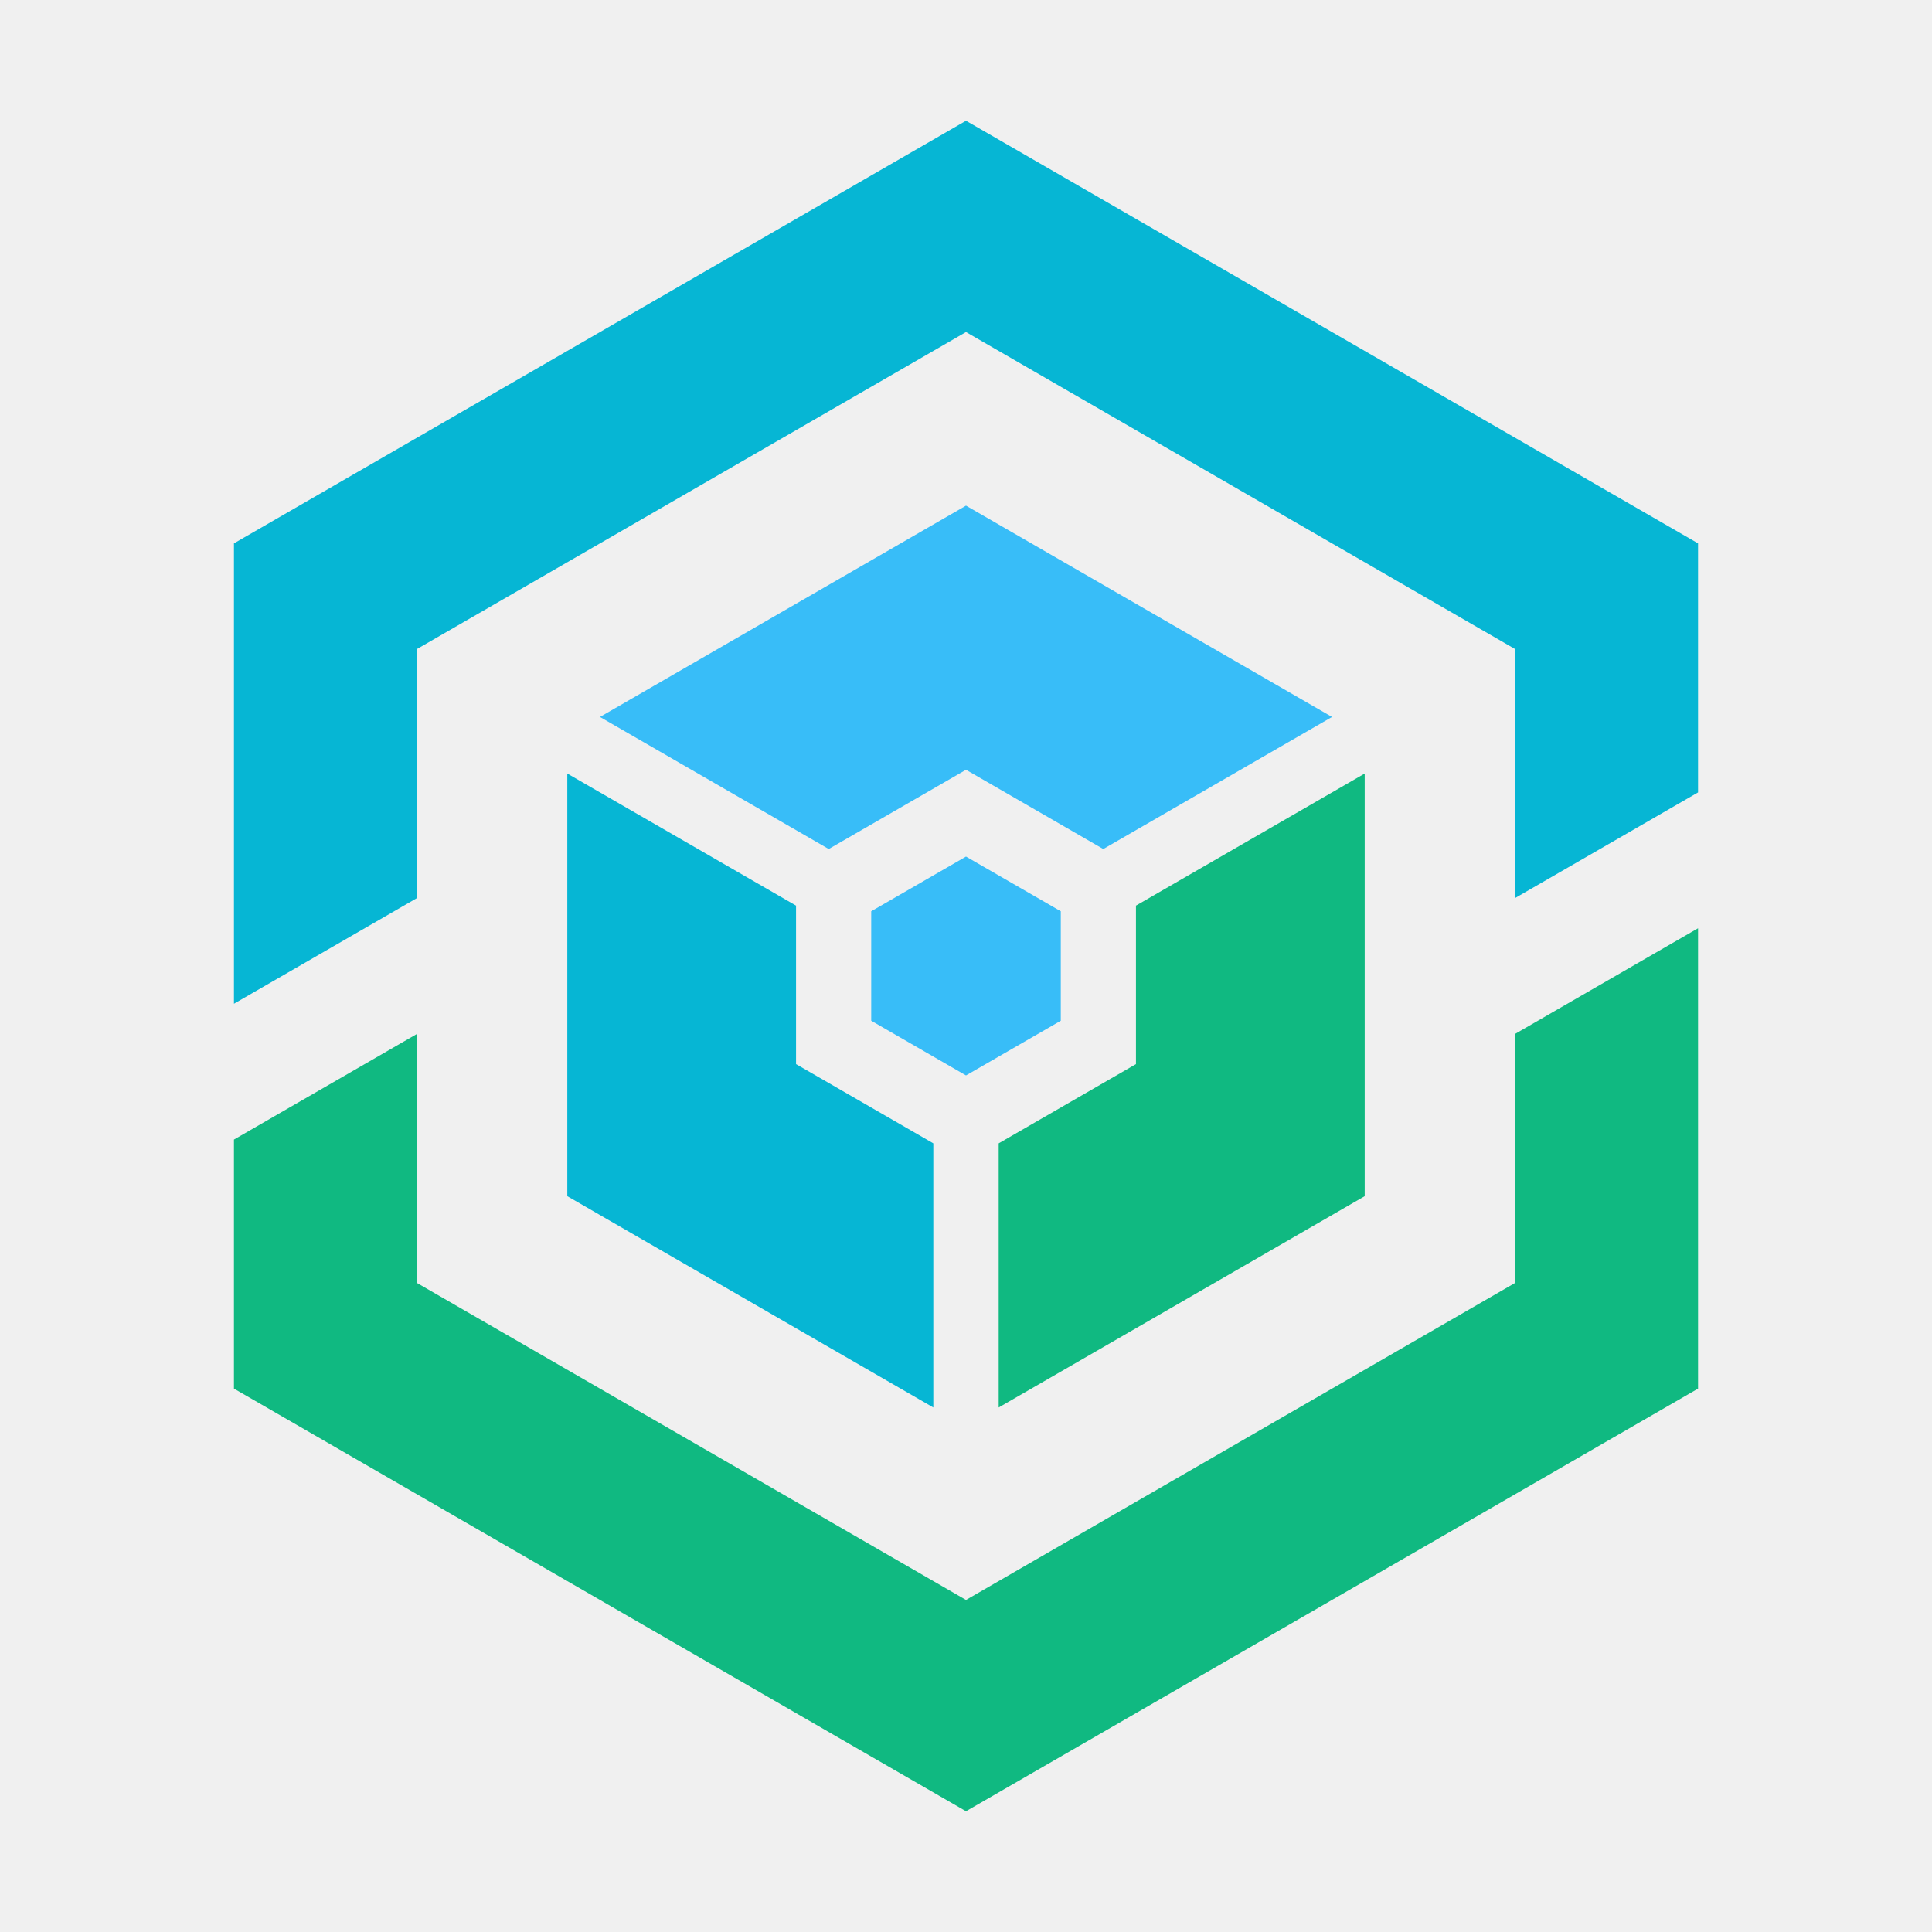
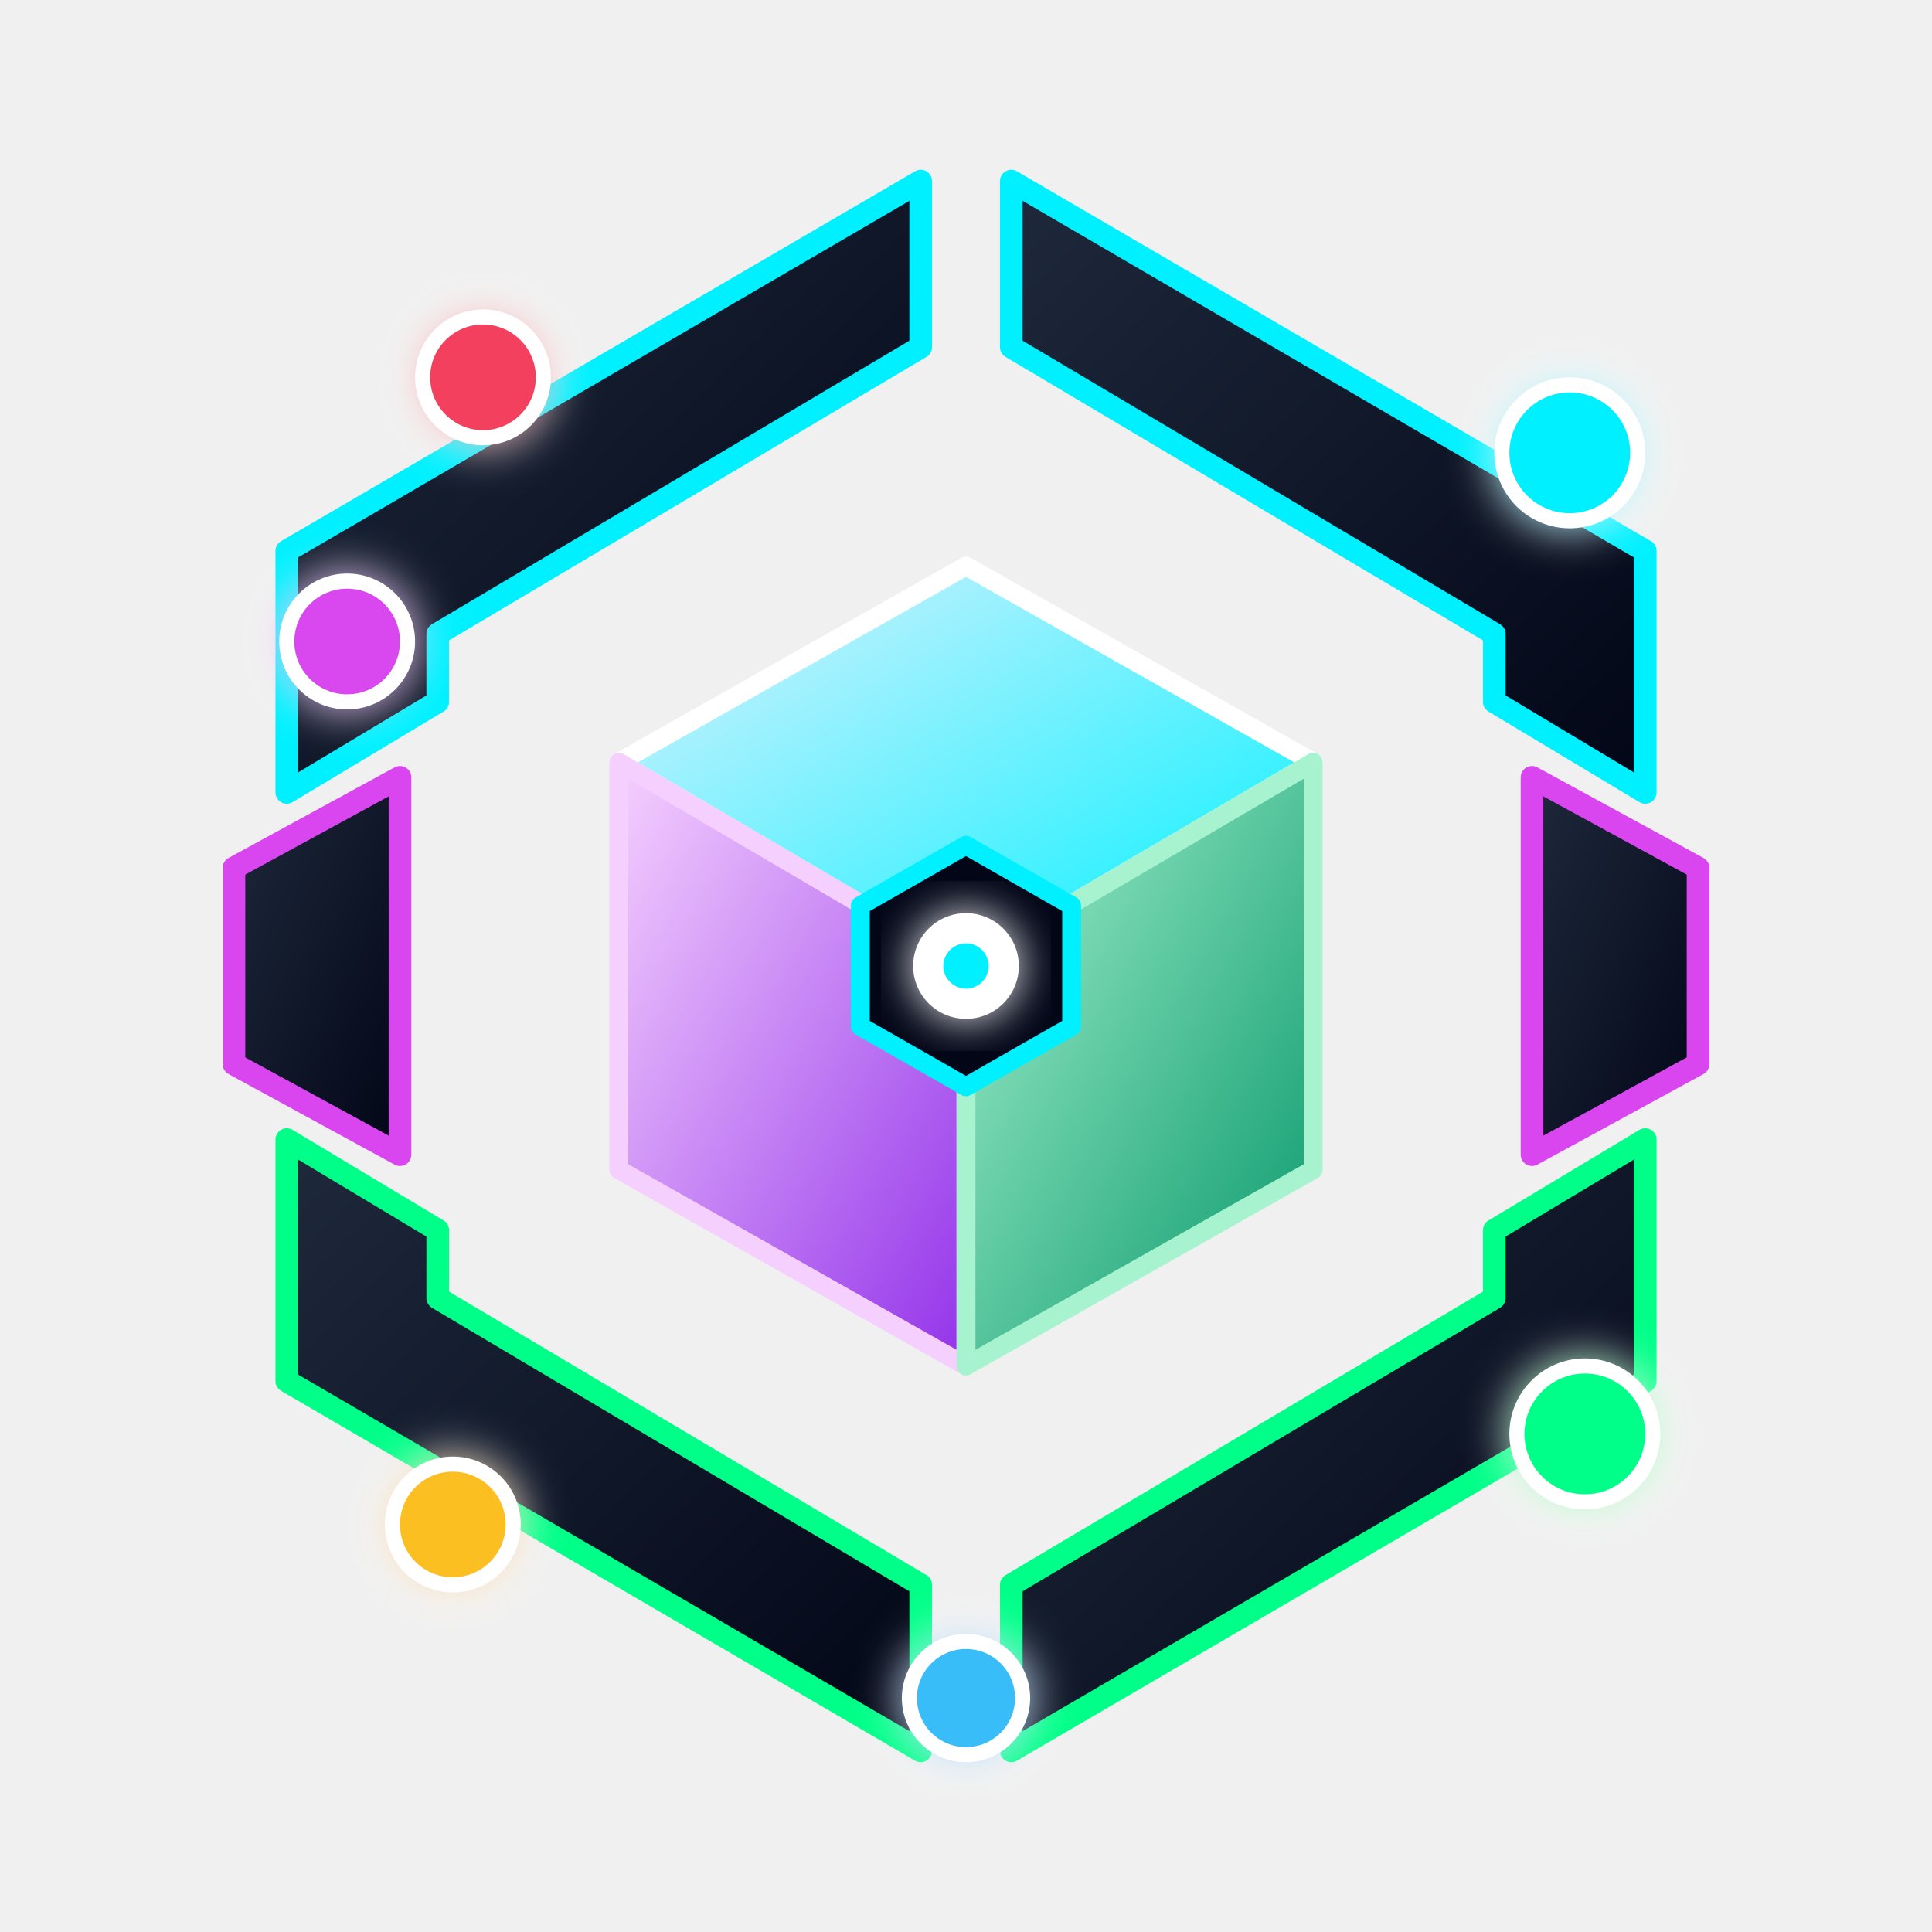
- <svg xmlns="http://www.w3.org/2000/svg" viewBox="0 0 256 256" width="256" height="256" role="img" aria-labelledby="singularity-logo-title">
-   <g id="symbol">
-     <path d="M 31.00 133.00 L 31.00 72.00 L 128.00 16.00 L 225.00 72.00 L 225.00 105.00 L 200.75 119.00 L 200.75 86.00 L 128.00 44.00 L 55.25 86.00 L 55.25 119.00 Z" fill="#06B6D4" />
-     <path d="M 225.00 123.00 L 225.00 184.00 L 128.00 240.00 L 31.00 184.00 L 31.00 151.00 L 55.25 137.00 L 55.25 170.00 L 128.00 212.00 L 200.75 170.00 L 200.75 137.00 Z" fill="#10B981" />
-     <path d="M 128.00 67.00 L 176.50 95.00 L 146.19 112.50 L 128.00 102.00 L 109.81 112.50 L 79.50 95.00 Z" fill="#38BDF8" />
-     <path d="M 75.17 102.50 L 105.48 120.00 L 105.48 141.00 L 123.67 151.50 L 123.67 186.50 L 75.17 158.50 Z" fill="#06B6D4" />
-     <path d="M 180.83 102.50 L 180.83 158.50 L 132.33 186.50 L 132.33 151.50 L 150.52 141.00 L 150.52 120.00 Z" fill="#10B981" />
-     <path d="M 128.00 113.50 L 140.56 120.75 L 140.56 135.25 L 128.00 142.50 L 115.44 135.25 L 115.44 120.75 Z" fill="#38BDF8" />
+ <svg xmlns="http://www.w3.org/2000/svg" viewBox="0 0 512 512" width="512" height="512" role="img" aria-label="Singularity — Small-Size Optical Mark">
+   <defs>
+     <filter id="sg-small-glow" x="-30%" y="-30%" width="160%" height="160%">
+       <feGaussianBlur stdDeviation="6" result="blur" />
+       <feMerge>
+         <feMergeNode in="blur" />
+         <feMergeNode in="SourceGraphic" />
+       </feMerge>
+     </filter>
+     <linearGradient id="sg-sm-plate" x1="0%" y1="0%" x2="100%" y2="100%">
+       <stop offset="0%" stop-color="#1e293b" />
+       <stop offset="100%" stop-color="#020617" />
+     </linearGradient>
+     <linearGradient id="sg-sm-top" x1="0%" y1="0%" x2="100%" y2="100%">
+       <stop offset="0%" stop-color="#e0f2fe" />
+       <stop offset="100%" stop-color="#00f0ff" />
+     </linearGradient>
+     <linearGradient id="sg-sm-left" x1="0%" y1="0%" x2="100%" y2="100%">
+       <stop offset="0%" stop-color="#f5d0fe" />
+       <stop offset="100%" stop-color="#9333ea" />
+     </linearGradient>
+     <linearGradient id="sg-sm-right" x1="0%" y1="0%" x2="100%" y2="100%">
+       <stop offset="0%" stop-color="#a7f3d0" />
+       <stop offset="100%" stop-color="#059669" />
+     </linearGradient>
+   </defs>
+   <g id="sm-plates" stroke-linejoin="round">
+     <path d="M 244,48 L 76,146 L 76,210 L 116,186 L 116,168 L 244,92 Z" fill="url(#sg-sm-plate)" stroke="#00f0ff" stroke-width="6" />
+     <path d="M 268,48 L 268,92 L 396,168 L 396,186 L 436,210 L 436,146 Z" fill="url(#sg-sm-plate)" stroke="#00f0ff" stroke-width="6" />
+     <path d="M 450,230 L 406,206 L 406,306 L 450,282 Z" fill="url(#sg-sm-plate)" stroke="#d946ef" stroke-width="6" />
+     <path d="M 436,302 L 396,326 L 396,344 L 268,420 L 268,464 L 436,366 Z" fill="url(#sg-sm-plate)" stroke="#00ff88" stroke-width="6" />
+     <path d="M 244,464 L 244,420 L 116,344 L 116,326 L 76,302 L 76,366 Z" fill="url(#sg-sm-plate)" stroke="#00ff88" stroke-width="6" />
+     <path d="M 62,230 L 106,206 L 106,306 L 62,282 Z" fill="url(#sg-sm-plate)" stroke="#d946ef" stroke-width="6" />
+   </g>
+   <g id="sm-voxel-core" stroke-linejoin="round">
+     <polygon points="256,150 348,202 256,256 164,202" fill="url(#sg-sm-top)" stroke="#ffffff" stroke-width="5" />
+     <polygon points="164,202 256,256 256,362 164,310" fill="url(#sg-sm-left)" stroke="#f5d0fe" stroke-width="5" />
+     <polygon points="256,256 348,202 348,310 256,362" fill="url(#sg-sm-right)" stroke="#a7f3d0" stroke-width="5" />
+     <polygon points="256,224 284,240 284,272 256,288 228,272 228,240" fill="#020617" stroke="#00f0ff" stroke-width="5" />
+     <circle cx="256" cy="256" r="14" fill="#ffffff" filter="url(#sg-small-glow)" />
+     <circle cx="256" cy="256" r="6" fill="#00f0ff" />
+   </g>
+   <g id="sm-minerals" filter="url(#sg-small-glow)">
+     <circle cx="416" cy="120" r="18" fill="#00f0ff" stroke="#ffffff" stroke-width="4" />
+     <circle cx="92" cy="170" r="16" fill="#d946ef" stroke="#ffffff" stroke-width="4" />
+     <circle cx="420" cy="380" r="18" fill="#00ff88" stroke="#ffffff" stroke-width="4" />
+     <circle cx="120" cy="404" r="16" fill="#fbbf24" stroke="#ffffff" stroke-width="4" />
+     <circle cx="128" cy="100" r="16" fill="#f43f5e" stroke="#ffffff" stroke-width="4" />
+     <circle cx="256" cy="450" r="15" fill="#38bdf8" stroke="#ffffff" stroke-width="4" />
  </g>
</svg>
